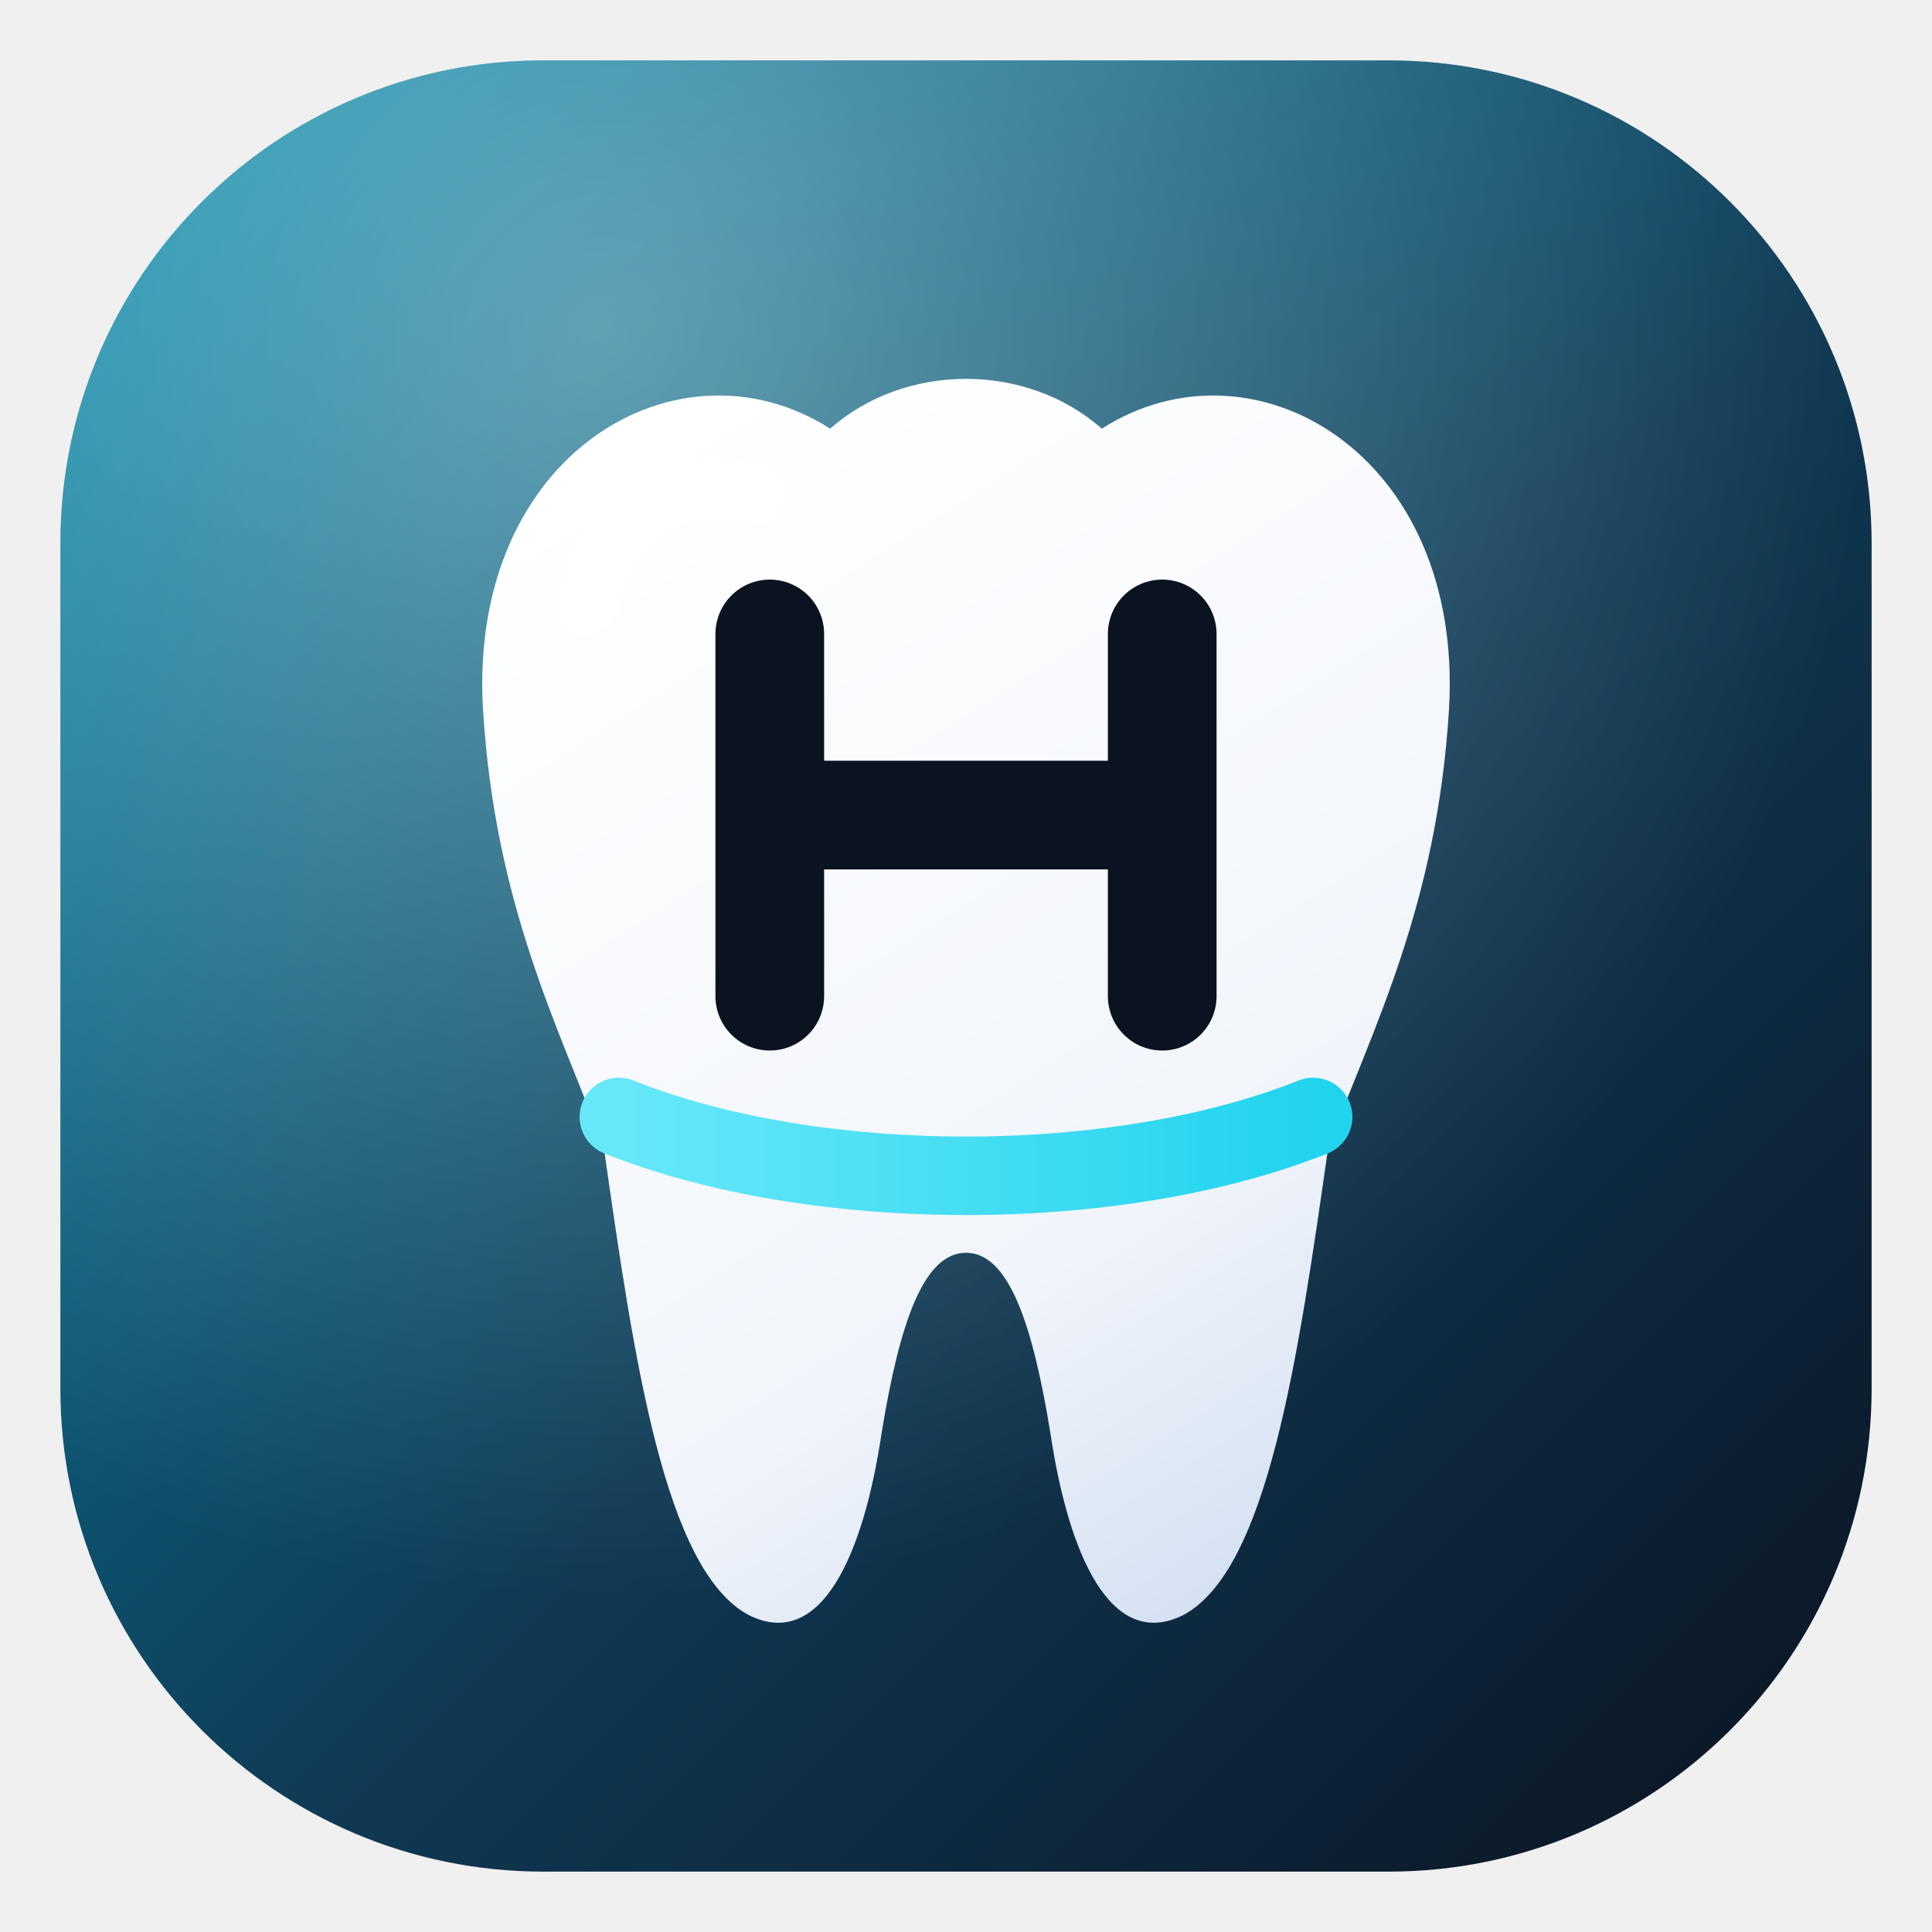
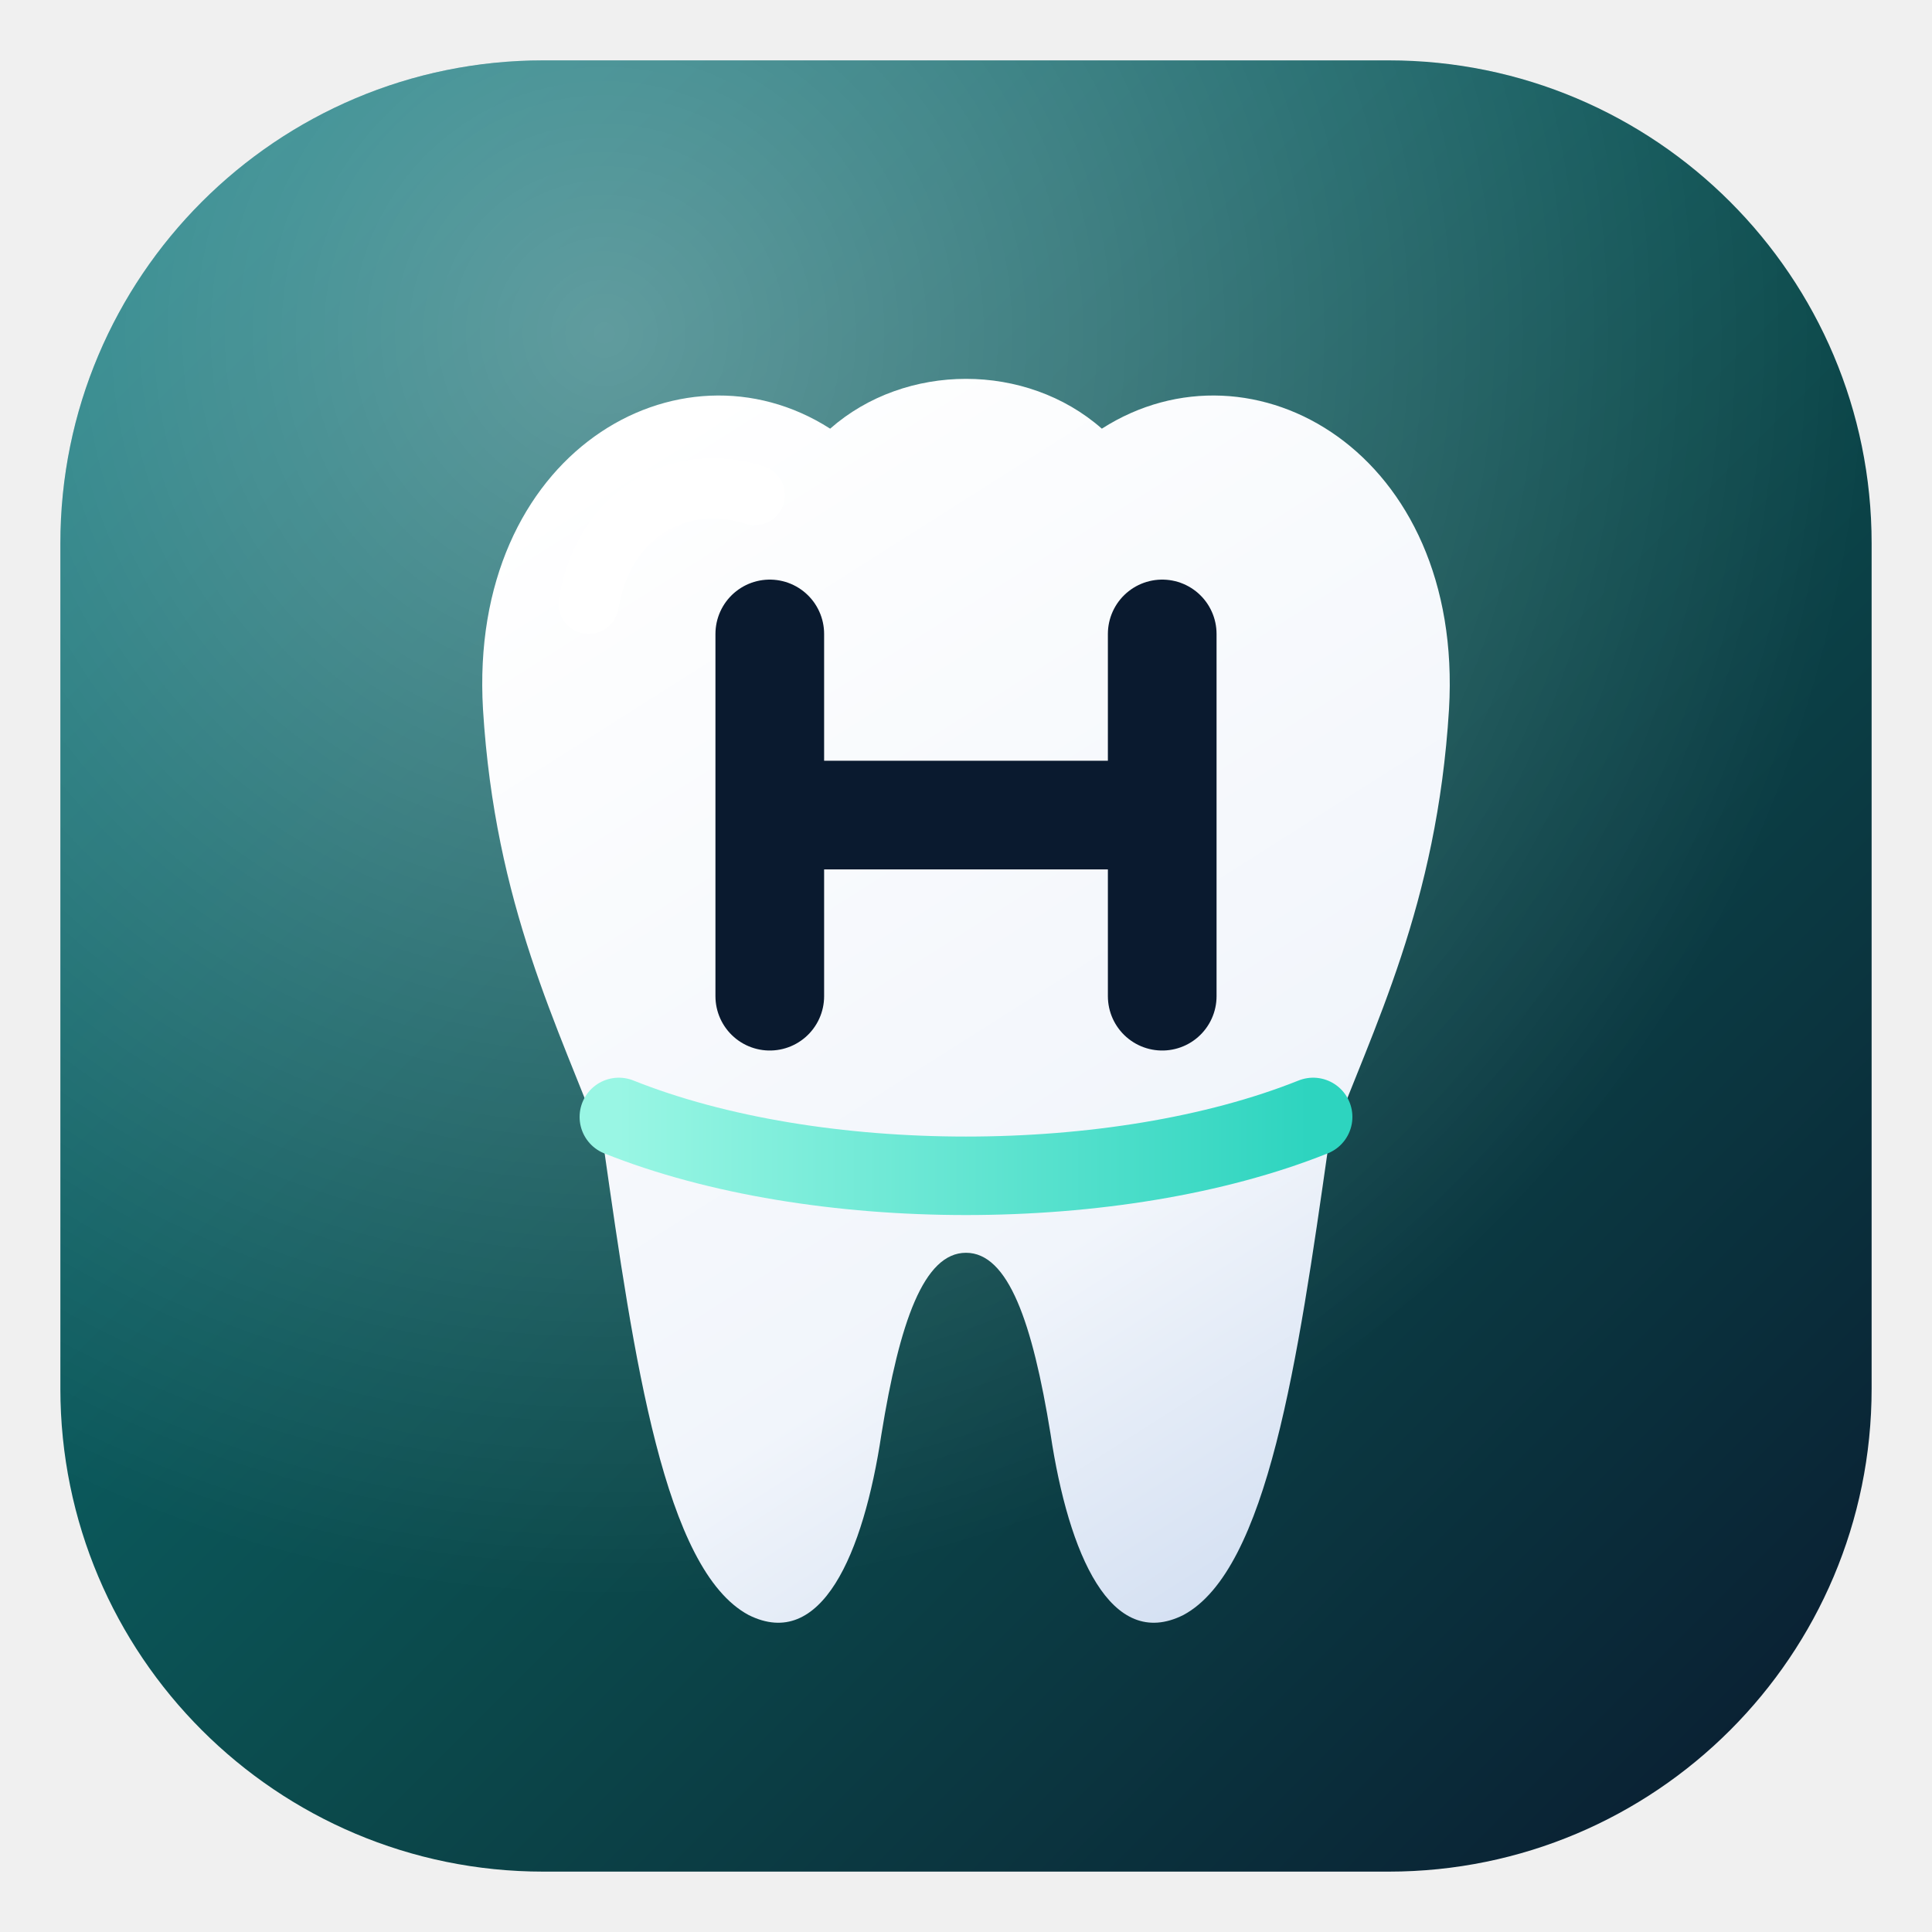
<svg xmlns="http://www.w3.org/2000/svg" viewBox="0 0 64 64" role="img" aria-label="HMHDental">
  <defs>
    <linearGradient id="hmh-bg" x1="0" y1="0" x2="1" y2="1">
-       <stop offset="0" stop-color="#0891b2" />
-       <stop offset="0.55" stop-color="#0f3a55" />
-       <stop offset="1" stop-color="#0b1220" />
+       <stop offset="0" stop-color="#0a7a7f" />
+       <stop offset="0.55" stop-color="#0b4a4c" />
+       <stop offset="1" stop-color="#0a1a2f" />
    </linearGradient>
    <linearGradient id="hmh-tooth" x1="0.25" y1="0" x2="0.75" y2="1">
      <stop offset="0" stop-color="#ffffff" />
      <stop offset="0.7" stop-color="#f1f5fb" />
      <stop offset="1" stop-color="#d4e0f2" />
    </linearGradient>
    <linearGradient id="hmh-band" x1="0" y1="0" x2="1" y2="0">
-       <stop offset="0" stop-color="#67e8f9" />
-       <stop offset="1" stop-color="#22d3ee" />
+       <stop offset="0" stop-color="#99f6e4" />
+       <stop offset="1" stop-color="#2dd4bf" />
    </linearGradient>
    <radialGradient id="hmh-gloss" cx="0.3" cy="0.15" r="0.7">
      <stop offset="0" stop-color="#ffffff" stop-opacity="0.35" />
      <stop offset="1" stop-color="#ffffff" stop-opacity="0" />
    </radialGradient>
  </defs>
  <rect x="2" y="2" width="60" height="60" rx="16" fill="url(#hmh-bg)" />
  <rect x="2" y="2" width="60" height="60" rx="16" fill="url(#hmh-gloss)" />
  <path d="M16 23.5 C15.5 15 22.5 11 27.5 14.2 C30 12 34 12 36.5 14.2 C41.5 11 48.5 15 48 23.5 C47.6 30 45.5 34 44 38 C43 45 42 52 39.2 53.5 C36.8 54.7 35.4 51.5 34.8 47.5 C34.2 43.8 33.4 41.5 32 41.5 C30.6 41.5 29.8 43.8 29.2 47.5 C28.6 51.5 27.2 54.7 24.8 53.5 C22 52 21 45 20 38 C18.5 34 16.4 30 16 23.5 Z" fill="url(#hmh-tooth)" />
-   <path d="M25.5 21 V33 M38.5 21 V33 M25.5 27 H38.5" stroke="#0b1220" stroke-width="3.6" stroke-linecap="round" fill="none" />
+   <path d="M25.5 21 V33 M38.5 21 V33 M25.5 27 H38.5" stroke="#0a1a2f" stroke-width="3.6" stroke-linecap="round" fill="none" />
  <path d="M20.5 37 C27 39.6 37 39.6 43.5 37" stroke="url(#hmh-band)" stroke-width="2.6" stroke-linecap="round" fill="none" />
  <path d="M19.5 20 C20 17 22.5 15.6 25 16.4" stroke="#ffffff" stroke-width="2" stroke-linecap="round" fill="none" />
</svg>
